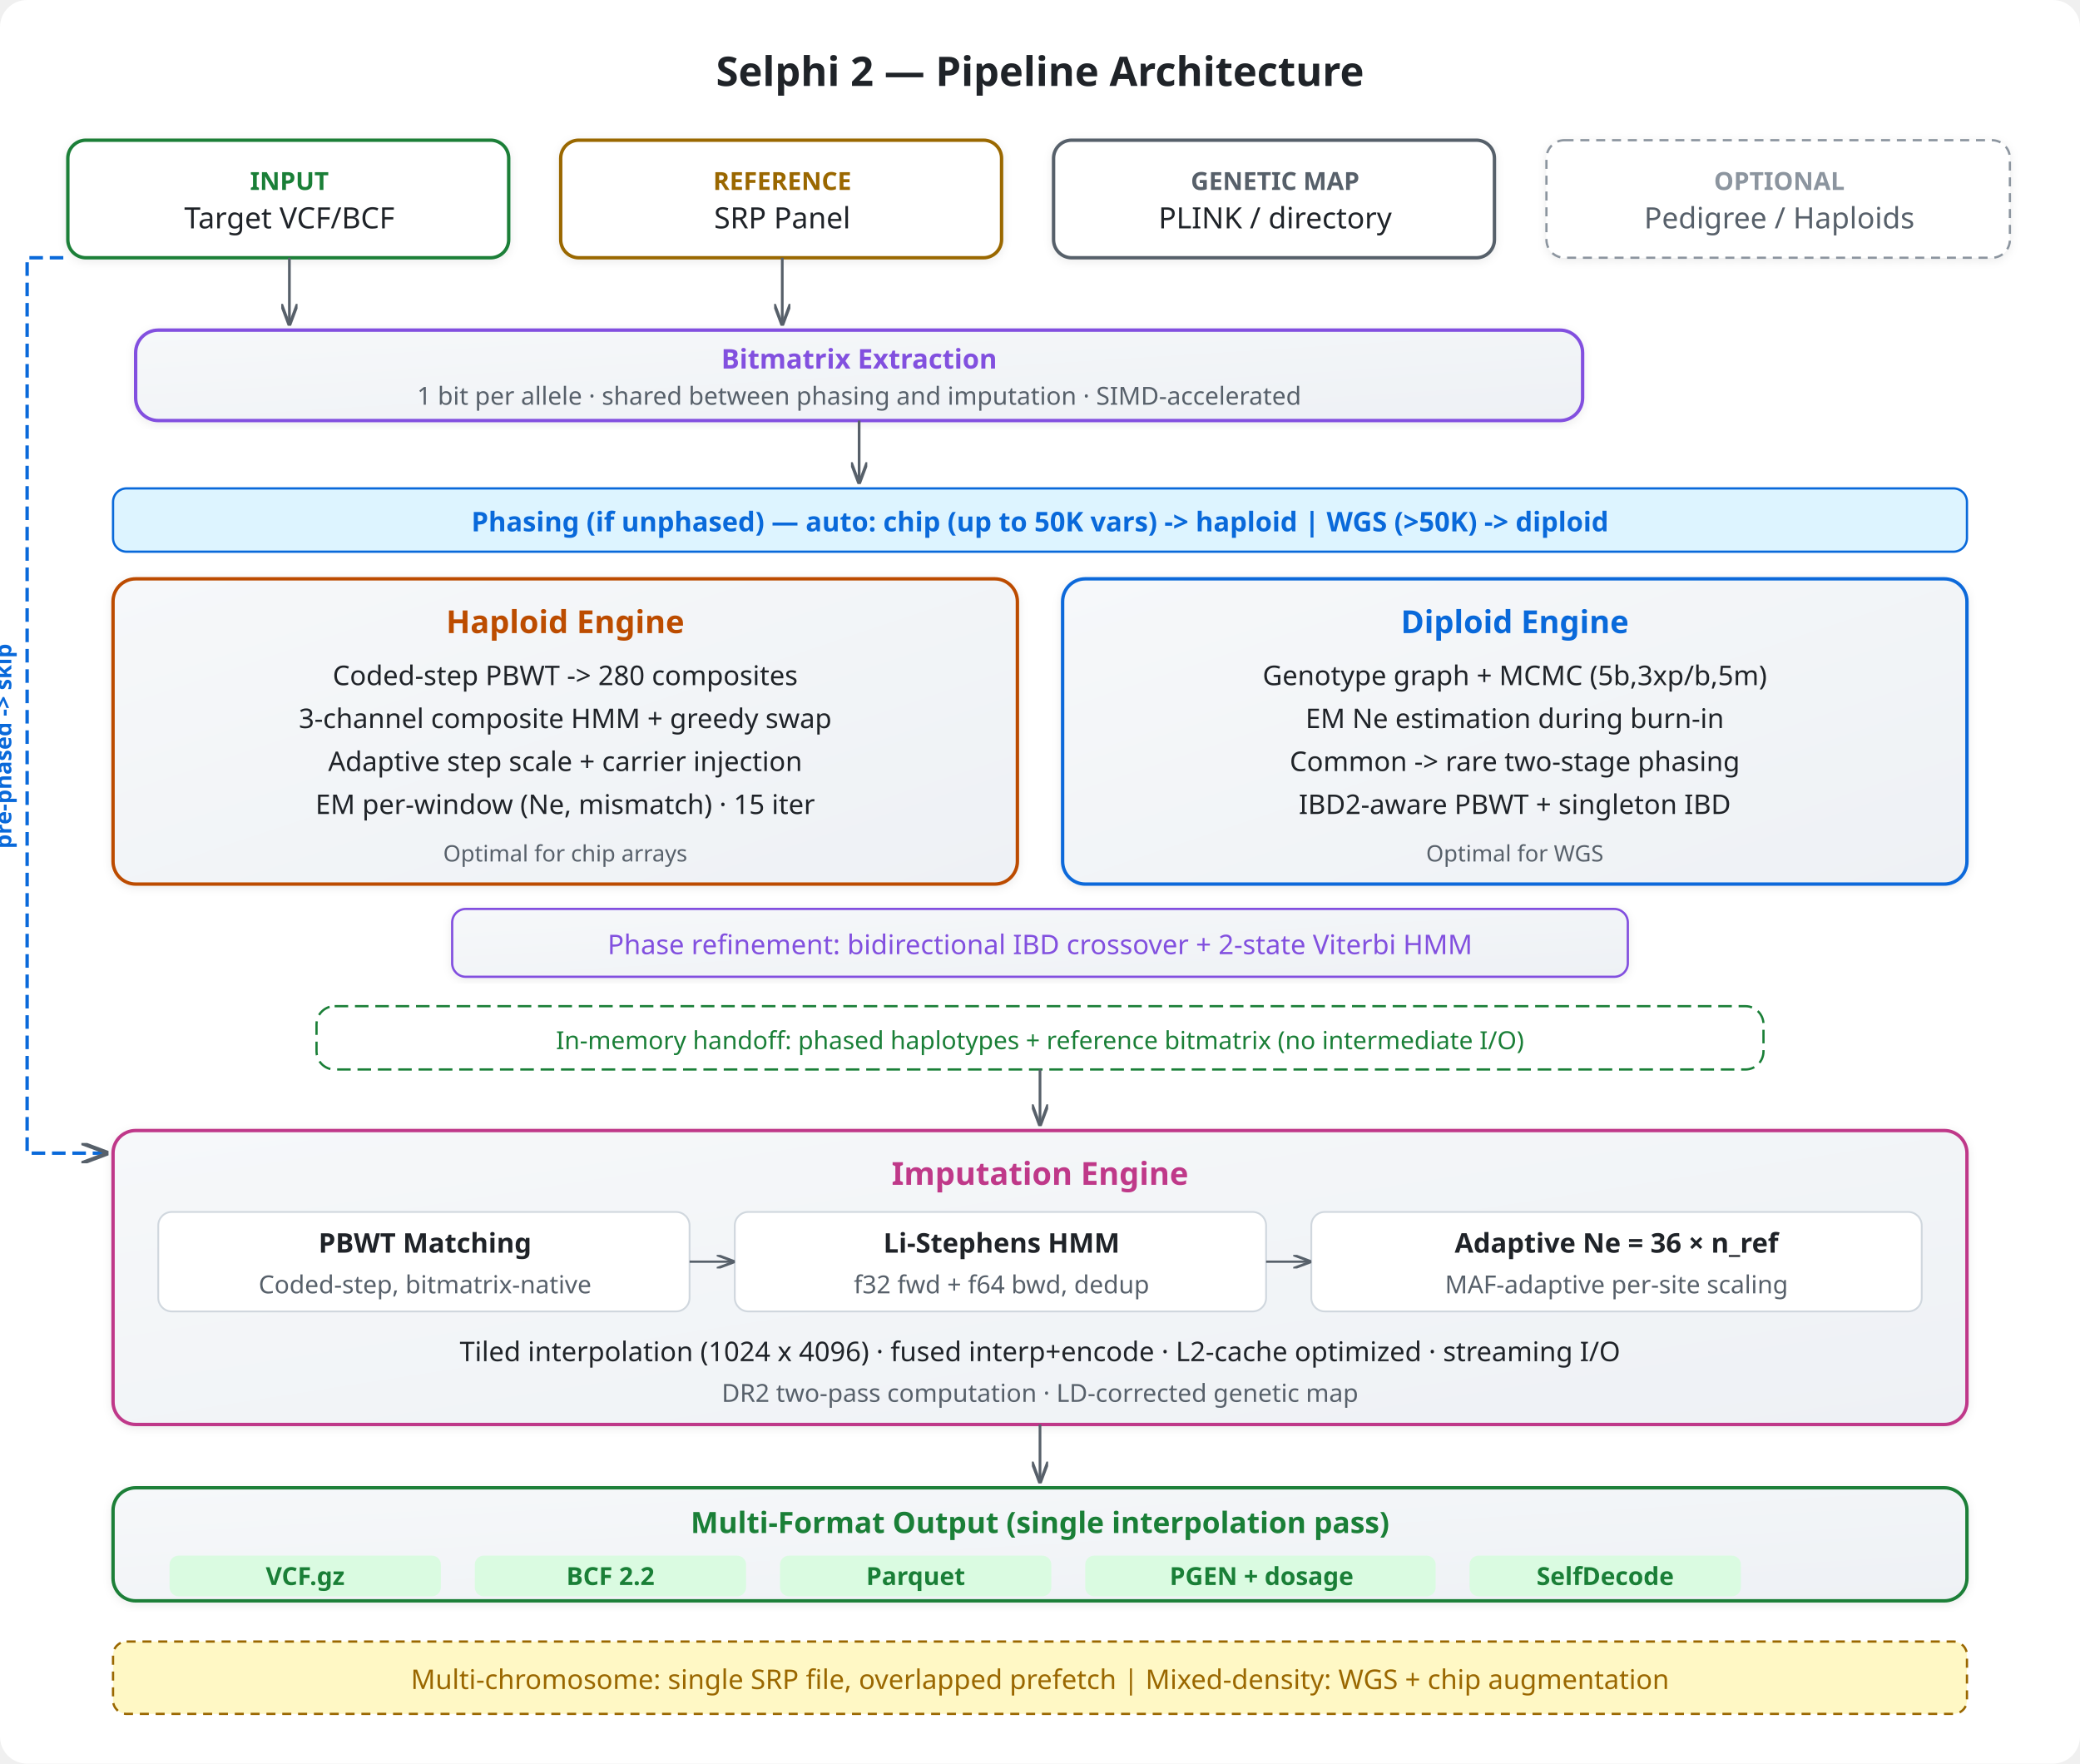
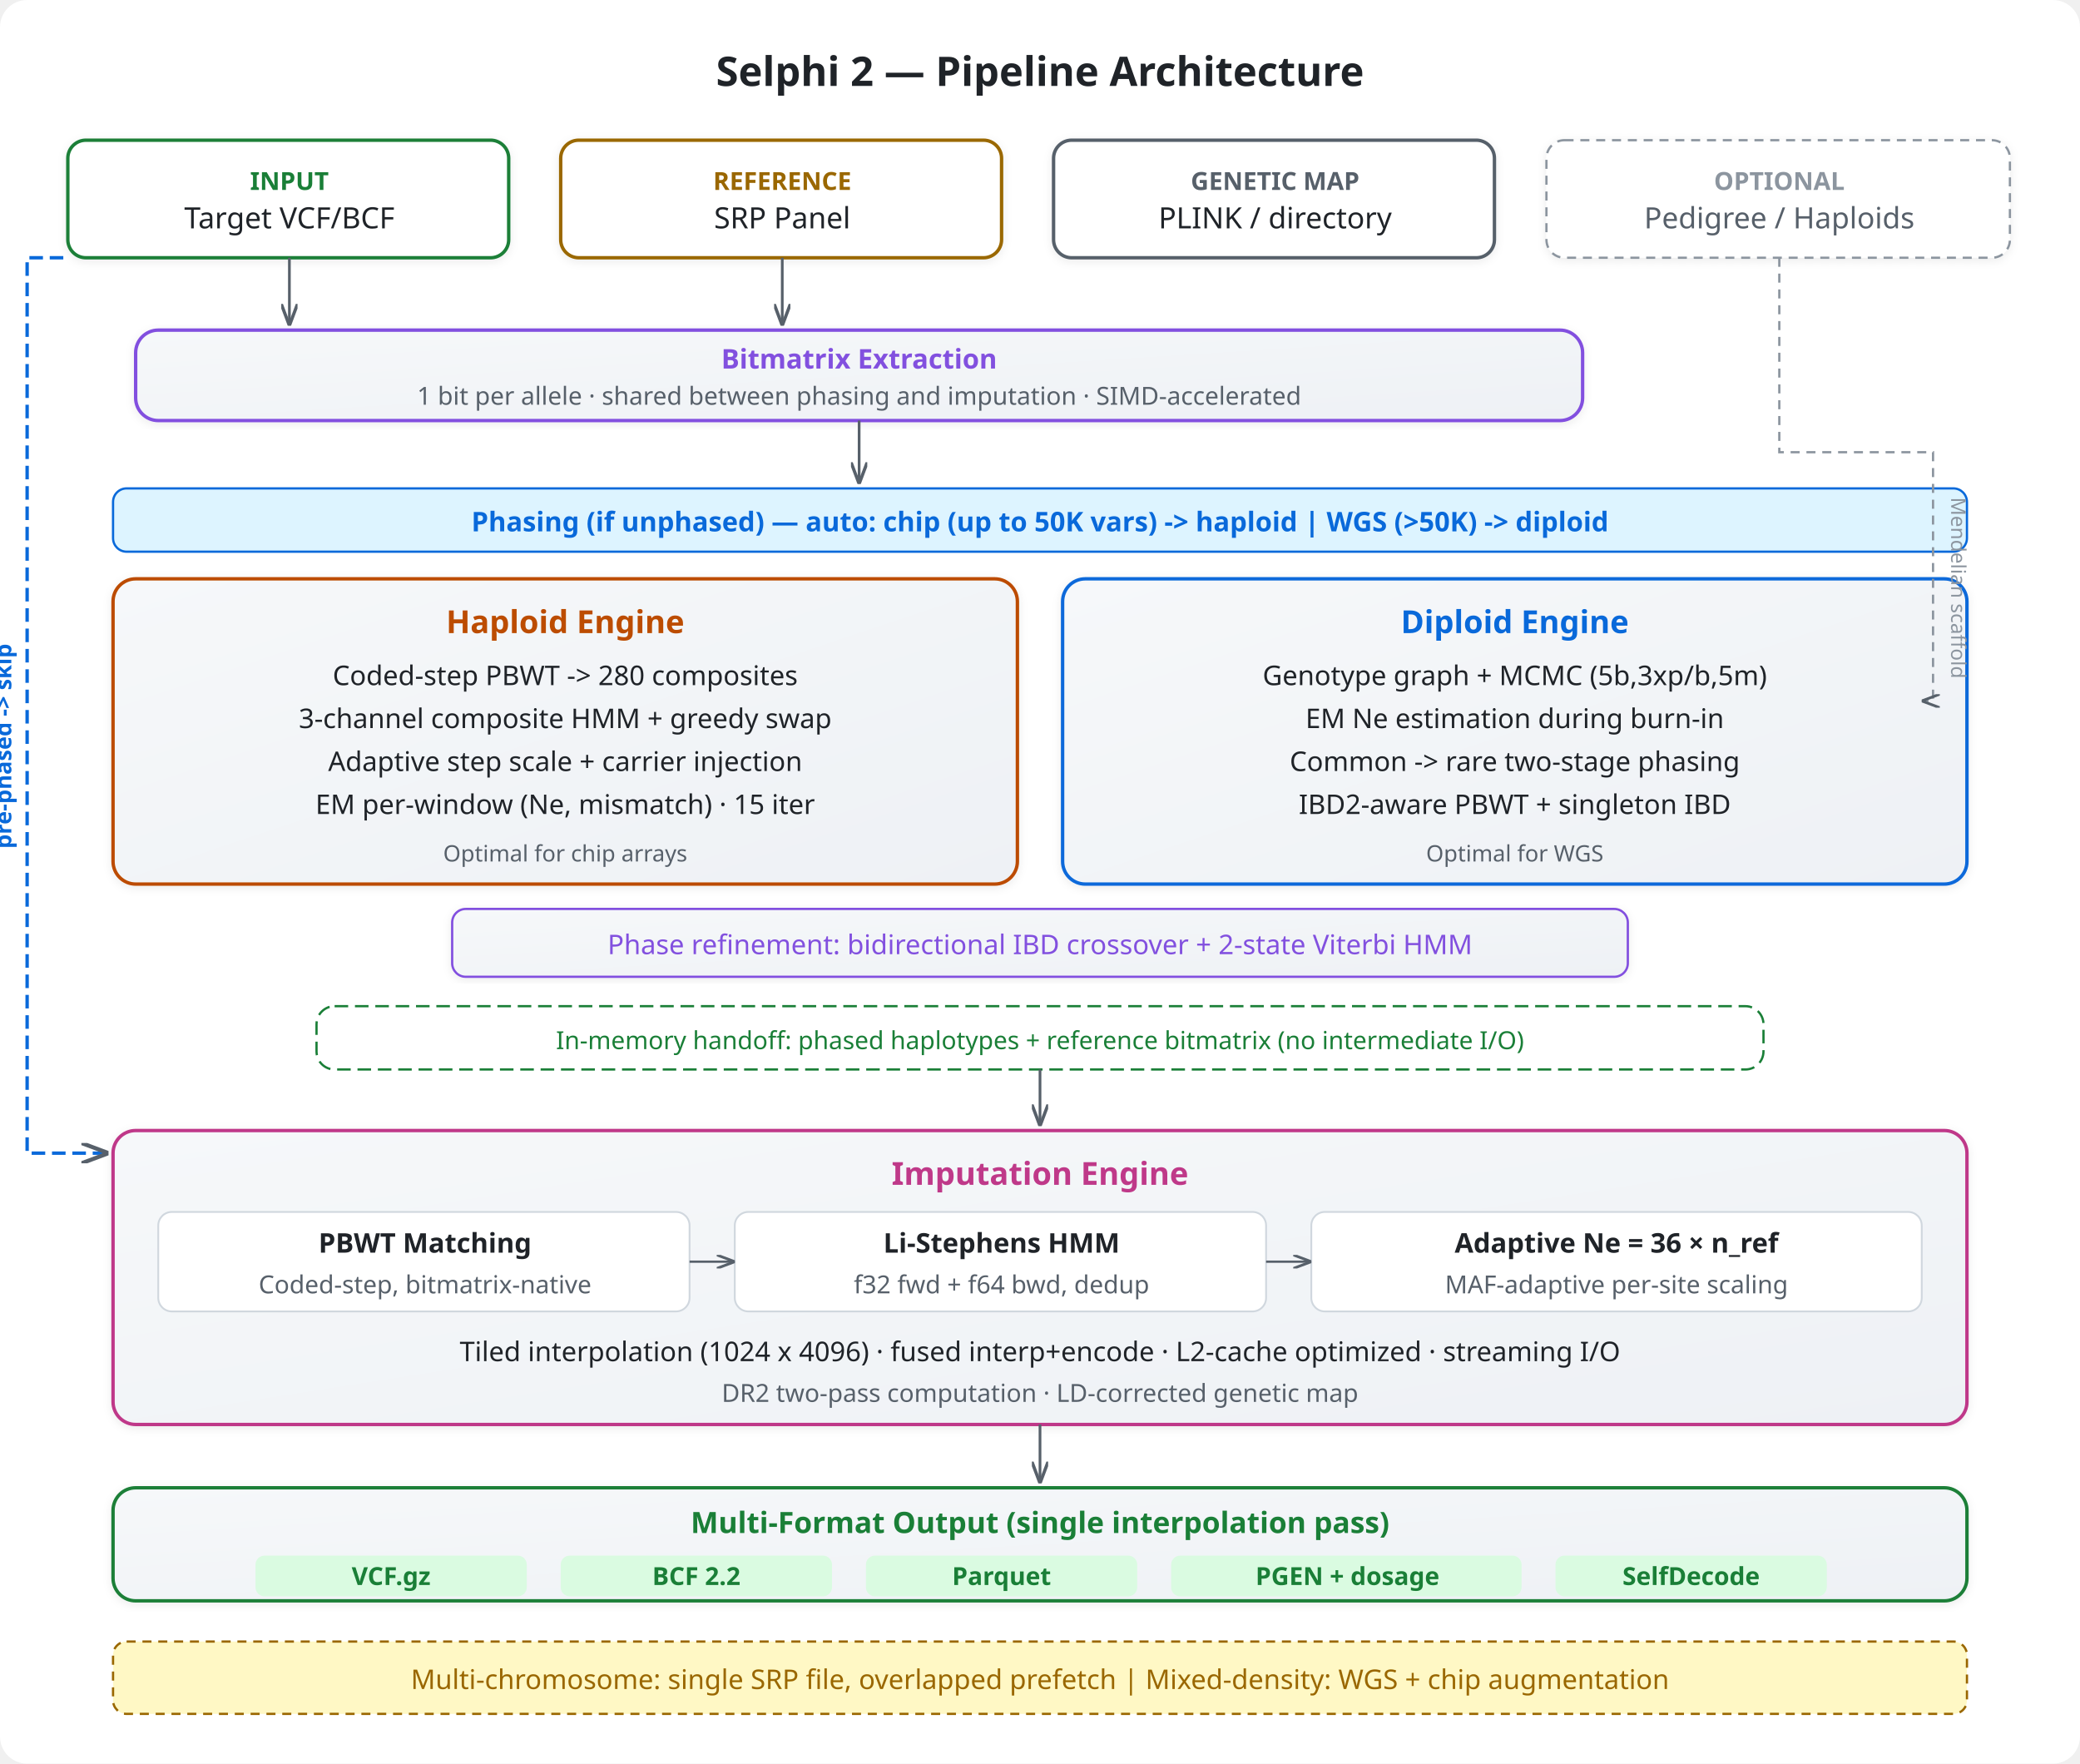
<svg xmlns="http://www.w3.org/2000/svg" viewBox="0 0 920 780" font-family="'Segoe UI', system-ui, -apple-system, sans-serif">
  <defs>
    <marker id="arr" markerWidth="8" markerHeight="6" refX="8" refY="3" orient="auto">
      <path d="M0,0 L8,3 L0,6" fill="none" stroke="#57606a" stroke-width="1.2" />
    </marker>
    <linearGradient id="sg" x1="0" y1="0" x2="1" y2="1">
      <stop offset="0%" stop-color="#f6f8fa" />
      <stop offset="100%" stop-color="#eef1f5" />
    </linearGradient>
    <filter id="sh">
      <feDropShadow dx="0" dy="1" stdDeviation="2" flood-opacity="0.08" />
    </filter>
  </defs>
  <rect width="920" height="780" rx="12" fill="#ffffff" />
  <text x="460" y="38" text-anchor="middle" fill="#1f2328" font-size="18" font-weight="600">Selphi 2 — Pipeline Architecture</text>
  <rect x="30" y="62" width="195" height="52" rx="8" fill="#ffffff" stroke="#1a7f37" stroke-width="1.5" filter="url(#sh)" />
  <text x="128" y="84" text-anchor="middle" fill="#1a7f37" font-size="11" font-weight="600">INPUT</text>
  <text x="128" y="101" text-anchor="middle" fill="#1f2328" font-size="13">Target VCF/BCF</text>
  <rect x="248" y="62" width="195" height="52" rx="8" fill="#ffffff" stroke="#9a6700" stroke-width="1.5" filter="url(#sh)" />
  <text x="346" y="84" text-anchor="middle" fill="#9a6700" font-size="11" font-weight="600">REFERENCE</text>
  <text x="346" y="101" text-anchor="middle" fill="#1f2328" font-size="13">SRP Panel</text>
  <rect x="466" y="62" width="195" height="52" rx="8" fill="#ffffff" stroke="#57606a" stroke-width="1.5" filter="url(#sh)" />
  <text x="564" y="84" text-anchor="middle" fill="#57606a" font-size="11" font-weight="600">GENETIC MAP</text>
  <text x="564" y="101" text-anchor="middle" fill="#1f2328" font-size="13">PLINK / directory</text>
  <rect x="684" y="62" width="205" height="52" rx="8" fill="#ffffff" stroke="#8c959f" stroke-width="1" stroke-dasharray="4,3" filter="url(#sh)" />
  <text x="787" y="84" text-anchor="middle" fill="#8c959f" font-size="11" font-weight="600">OPTIONAL</text>
  <text x="787" y="101" text-anchor="middle" fill="#57606a" font-size="13">Pedigree / Haploids</text>
  <line x1="128" y1="114" x2="128" y2="144" stroke="#57606a" stroke-width="1.2" marker-end="url(#arr)" />
  <line x1="346" y1="114" x2="346" y2="144" stroke="#57606a" stroke-width="1.2" marker-end="url(#arr)" />
  <rect x="60" y="146" width="640" height="40" rx="10" fill="url(#sg)" stroke="#8250df" stroke-width="1.5" filter="url(#sh)" />
  <text x="380" y="163" text-anchor="middle" fill="#8250df" font-size="12" font-weight="700">Bitmatrix Extraction</text>
  <text x="380" y="179" text-anchor="middle" fill="#57606a" font-size="11">1 bit per allele · shared between phasing and imputation · SIMD-accelerated</text>
  <line x1="380" y1="186" x2="380" y2="214" stroke="#57606a" stroke-width="1.2" marker-end="url(#arr)" />
  <rect x="50" y="216" width="820" height="28" rx="6" fill="#ddf4ff" stroke="#0969da" stroke-width="1" />
  <text x="460" y="235" text-anchor="middle" fill="#0969da" font-size="12" font-weight="600">Phasing (if unphased) — auto: chip (up to 50K vars) -&gt; haploid | WGS (&gt;50K) -&gt; diploid</text>
  <rect x="50" y="256" width="400" height="135" rx="10" fill="url(#sg)" stroke="#bc4c00" stroke-width="1.5" filter="url(#sh)" />
  <text x="250" y="280" text-anchor="middle" fill="#bc4c00" font-size="14" font-weight="700">Haploid Engine</text>
  <text x="250" y="303" text-anchor="middle" fill="#1f2328" font-size="12">Coded-step PBWT -&gt; 280 composites</text>
  <text x="250" y="322" text-anchor="middle" fill="#1f2328" font-size="12">3-channel composite HMM + greedy swap</text>
  <text x="250" y="341" text-anchor="middle" fill="#1f2328" font-size="12">Adaptive step scale + carrier injection</text>
  <text x="250" y="360" text-anchor="middle" fill="#1f2328" font-size="12">EM per-window (Ne, mismatch) · 15 iter</text>
  <text x="250" y="381" text-anchor="middle" fill="#57606a" font-size="10">Optimal for chip arrays</text>
  <rect x="470" y="256" width="400" height="135" rx="10" fill="url(#sg)" stroke="#0969da" stroke-width="1.5" filter="url(#sh)" />
  <text x="670" y="280" text-anchor="middle" fill="#0969da" font-size="14" font-weight="700">Diploid Engine</text>
  <text x="670" y="303" text-anchor="middle" fill="#1f2328" font-size="12">Genotype graph + MCMC (5b,3xp/b,5m)</text>
  <text x="670" y="322" text-anchor="middle" fill="#1f2328" font-size="12">EM Ne estimation during burn-in</text>
  <text x="670" y="341" text-anchor="middle" fill="#1f2328" font-size="12">Common -&gt; rare two-stage phasing</text>
  <text x="670" y="360" text-anchor="middle" fill="#1f2328" font-size="12">IBD2-aware PBWT + singleton IBD</text>
  <text x="670" y="381" text-anchor="middle" fill="#57606a" font-size="10">Optimal for WGS</text>
  <rect x="200" y="402" width="520" height="30" rx="6" fill="url(#sg)" stroke="#8250df" stroke-width="1" filter="url(#sh)" />
  <text x="460" y="422" text-anchor="middle" fill="#8250df" font-size="12">Phase refinement: bidirectional IBD crossover + 2-state Viterbi HMM</text>
+   <path d="M787 114 L787 200 L855 200 L855 310 L850 310" fill="none" stroke="#8c959f" stroke-width="1" stroke-dasharray="4,3" marker-end="url(#arr)" />
+   <text x="863" y="260" fill="#8c959f" font-size="9" transform="rotate(90,863,260)" text-anchor="middle">Mendelian scaffold</text>
  <path d="M 28 114 L 12 114 L 12 510 L 48 510" fill="none" stroke="#0969da" stroke-width="1.5" stroke-dasharray="6,3" marker-end="url(#arr)" />
  <text x="5" y="330" fill="#0969da" font-size="10" font-weight="600" transform="rotate(-90,5,330)" text-anchor="middle">pre-phased -&gt; skip</text>
  <rect x="140" y="445" width="640" height="28" rx="8" fill="#ffffff" stroke="#1a7f37" stroke-width="1" stroke-dasharray="6,3" />
  <text x="460" y="464" text-anchor="middle" fill="#1a7f37" font-size="11">In-memory handoff: phased haplotypes + reference bitmatrix (no intermediate I/O)</text>
  <line x1="460" y1="473" x2="460" y2="498" stroke="#57606a" stroke-width="1.2" marker-end="url(#arr)" />
  <rect x="50" y="500" width="820" height="130" rx="10" fill="url(#sg)" stroke="#bf3989" stroke-width="1.5" filter="url(#sh)" />
  <text x="460" y="524" text-anchor="middle" fill="#bf3989" font-size="14" font-weight="700">Imputation Engine</text>
  <rect x="70" y="536" width="235" height="44" rx="6" fill="#ffffff" stroke="#d0d7de" stroke-width="0.8" />
  <text x="188" y="554" text-anchor="middle" fill="#1f2328" font-size="12" font-weight="600">PBWT Matching</text>
  <text x="188" y="572" text-anchor="middle" fill="#57606a" font-size="11">Coded-step, bitmatrix-native</text>
  <rect x="325" y="536" width="235" height="44" rx="6" fill="#ffffff" stroke="#d0d7de" stroke-width="0.8" />
  <text x="443" y="554" text-anchor="middle" fill="#1f2328" font-size="12" font-weight="600">Li-Stephens HMM</text>
  <text x="443" y="572" text-anchor="middle" fill="#57606a" font-size="11">f32 fwd + f64 bwd, dedup</text>
  <rect x="580" y="536" width="270" height="44" rx="6" fill="#ffffff" stroke="#d0d7de" stroke-width="0.8" />
  <text x="715" y="554" text-anchor="middle" fill="#1f2328" font-size="12" font-weight="600">Adaptive Ne = 36 × n_ref</text>
  <text x="715" y="572" text-anchor="middle" fill="#57606a" font-size="11">MAF-adaptive per-site scaling</text>
  <line x1="305" y1="558" x2="325" y2="558" stroke="#57606a" stroke-width="1" marker-end="url(#arr)" />
  <line x1="560" y1="558" x2="580" y2="558" stroke="#57606a" stroke-width="1" marker-end="url(#arr)" />
  <text x="460" y="602" text-anchor="middle" fill="#1f2328" font-size="12">Tiled interpolation (1024 x 4096) · fused interp+encode · L2-cache optimized · streaming I/O</text>
  <text x="460" y="620" text-anchor="middle" fill="#57606a" font-size="11">DR2 two-pass computation · LD-corrected genetic map</text>
  <line x1="460" y1="630" x2="460" y2="656" stroke="#57606a" stroke-width="1.2" marker-end="url(#arr)" />
  <rect x="50" y="658" width="820" height="50" rx="10" fill="url(#sg)" stroke="#1a7f37" stroke-width="1.5" filter="url(#sh)" />
  <text x="460" y="678" text-anchor="middle" fill="#1a7f37" font-size="13" font-weight="700">Multi-Format Output (single interpolation pass)</text>
-   <rect x="75" y="688" width="120" height="18" rx="4" fill="#dafbe1" />
-   <text x="135" y="701" text-anchor="middle" fill="#1a7f37" font-size="11" font-weight="600">VCF.gz</text>
-   <rect x="210" y="688" width="120" height="18" rx="4" fill="#dafbe1" />
-   <text x="270" y="701" text-anchor="middle" fill="#1a7f37" font-size="11" font-weight="600">BCF 2.2</text>
-   <rect x="345" y="688" width="120" height="18" rx="4" fill="#dafbe1" />
-   <text x="405" y="701" text-anchor="middle" fill="#1a7f37" font-size="11" font-weight="600">Parquet</text>
-   <rect x="480" y="688" width="155" height="18" rx="4" fill="#dafbe1" />
-   <text x="558" y="701" text-anchor="middle" fill="#1a7f37" font-size="11" font-weight="600">PGEN + dosage</text>
-   <rect x="650" y="688" width="120" height="18" rx="4" fill="#dafbe1" />
-   <text x="710" y="701" text-anchor="middle" fill="#1a7f37" font-size="11" font-weight="600">SelfDecode</text>
+   <rect x="113" y="688" width="120" height="18" rx="4" fill="#dafbe1" />
+   <text x="173" y="701" text-anchor="middle" fill="#1a7f37" font-size="11" font-weight="600">VCF.gz</text>
+   <rect x="248" y="688" width="120" height="18" rx="4" fill="#dafbe1" />
+   <text x="308" y="701" text-anchor="middle" fill="#1a7f37" font-size="11" font-weight="600">BCF 2.2</text>
+   <rect x="383" y="688" width="120" height="18" rx="4" fill="#dafbe1" />
+   <text x="443" y="701" text-anchor="middle" fill="#1a7f37" font-size="11" font-weight="600">Parquet</text>
+   <rect x="518" y="688" width="155" height="18" rx="4" fill="#dafbe1" />
+   <text x="596" y="701" text-anchor="middle" fill="#1a7f37" font-size="11" font-weight="600">PGEN + dosage</text>
+   <rect x="688" y="688" width="120" height="18" rx="4" fill="#dafbe1" />
+   <text x="748" y="701" text-anchor="middle" fill="#1a7f37" font-size="11" font-weight="600">SelfDecode</text>
  <rect x="50" y="726" width="820" height="32" rx="6" fill="#fff8c5" stroke="#9a6700" stroke-width="1" stroke-dasharray="4,3" />
  <text x="460" y="747" text-anchor="middle" fill="#9a6700" font-size="12">Multi-chromosome: single SRP file, overlapped prefetch | Mixed-density: WGS + chip augmentation</text>
</svg>
